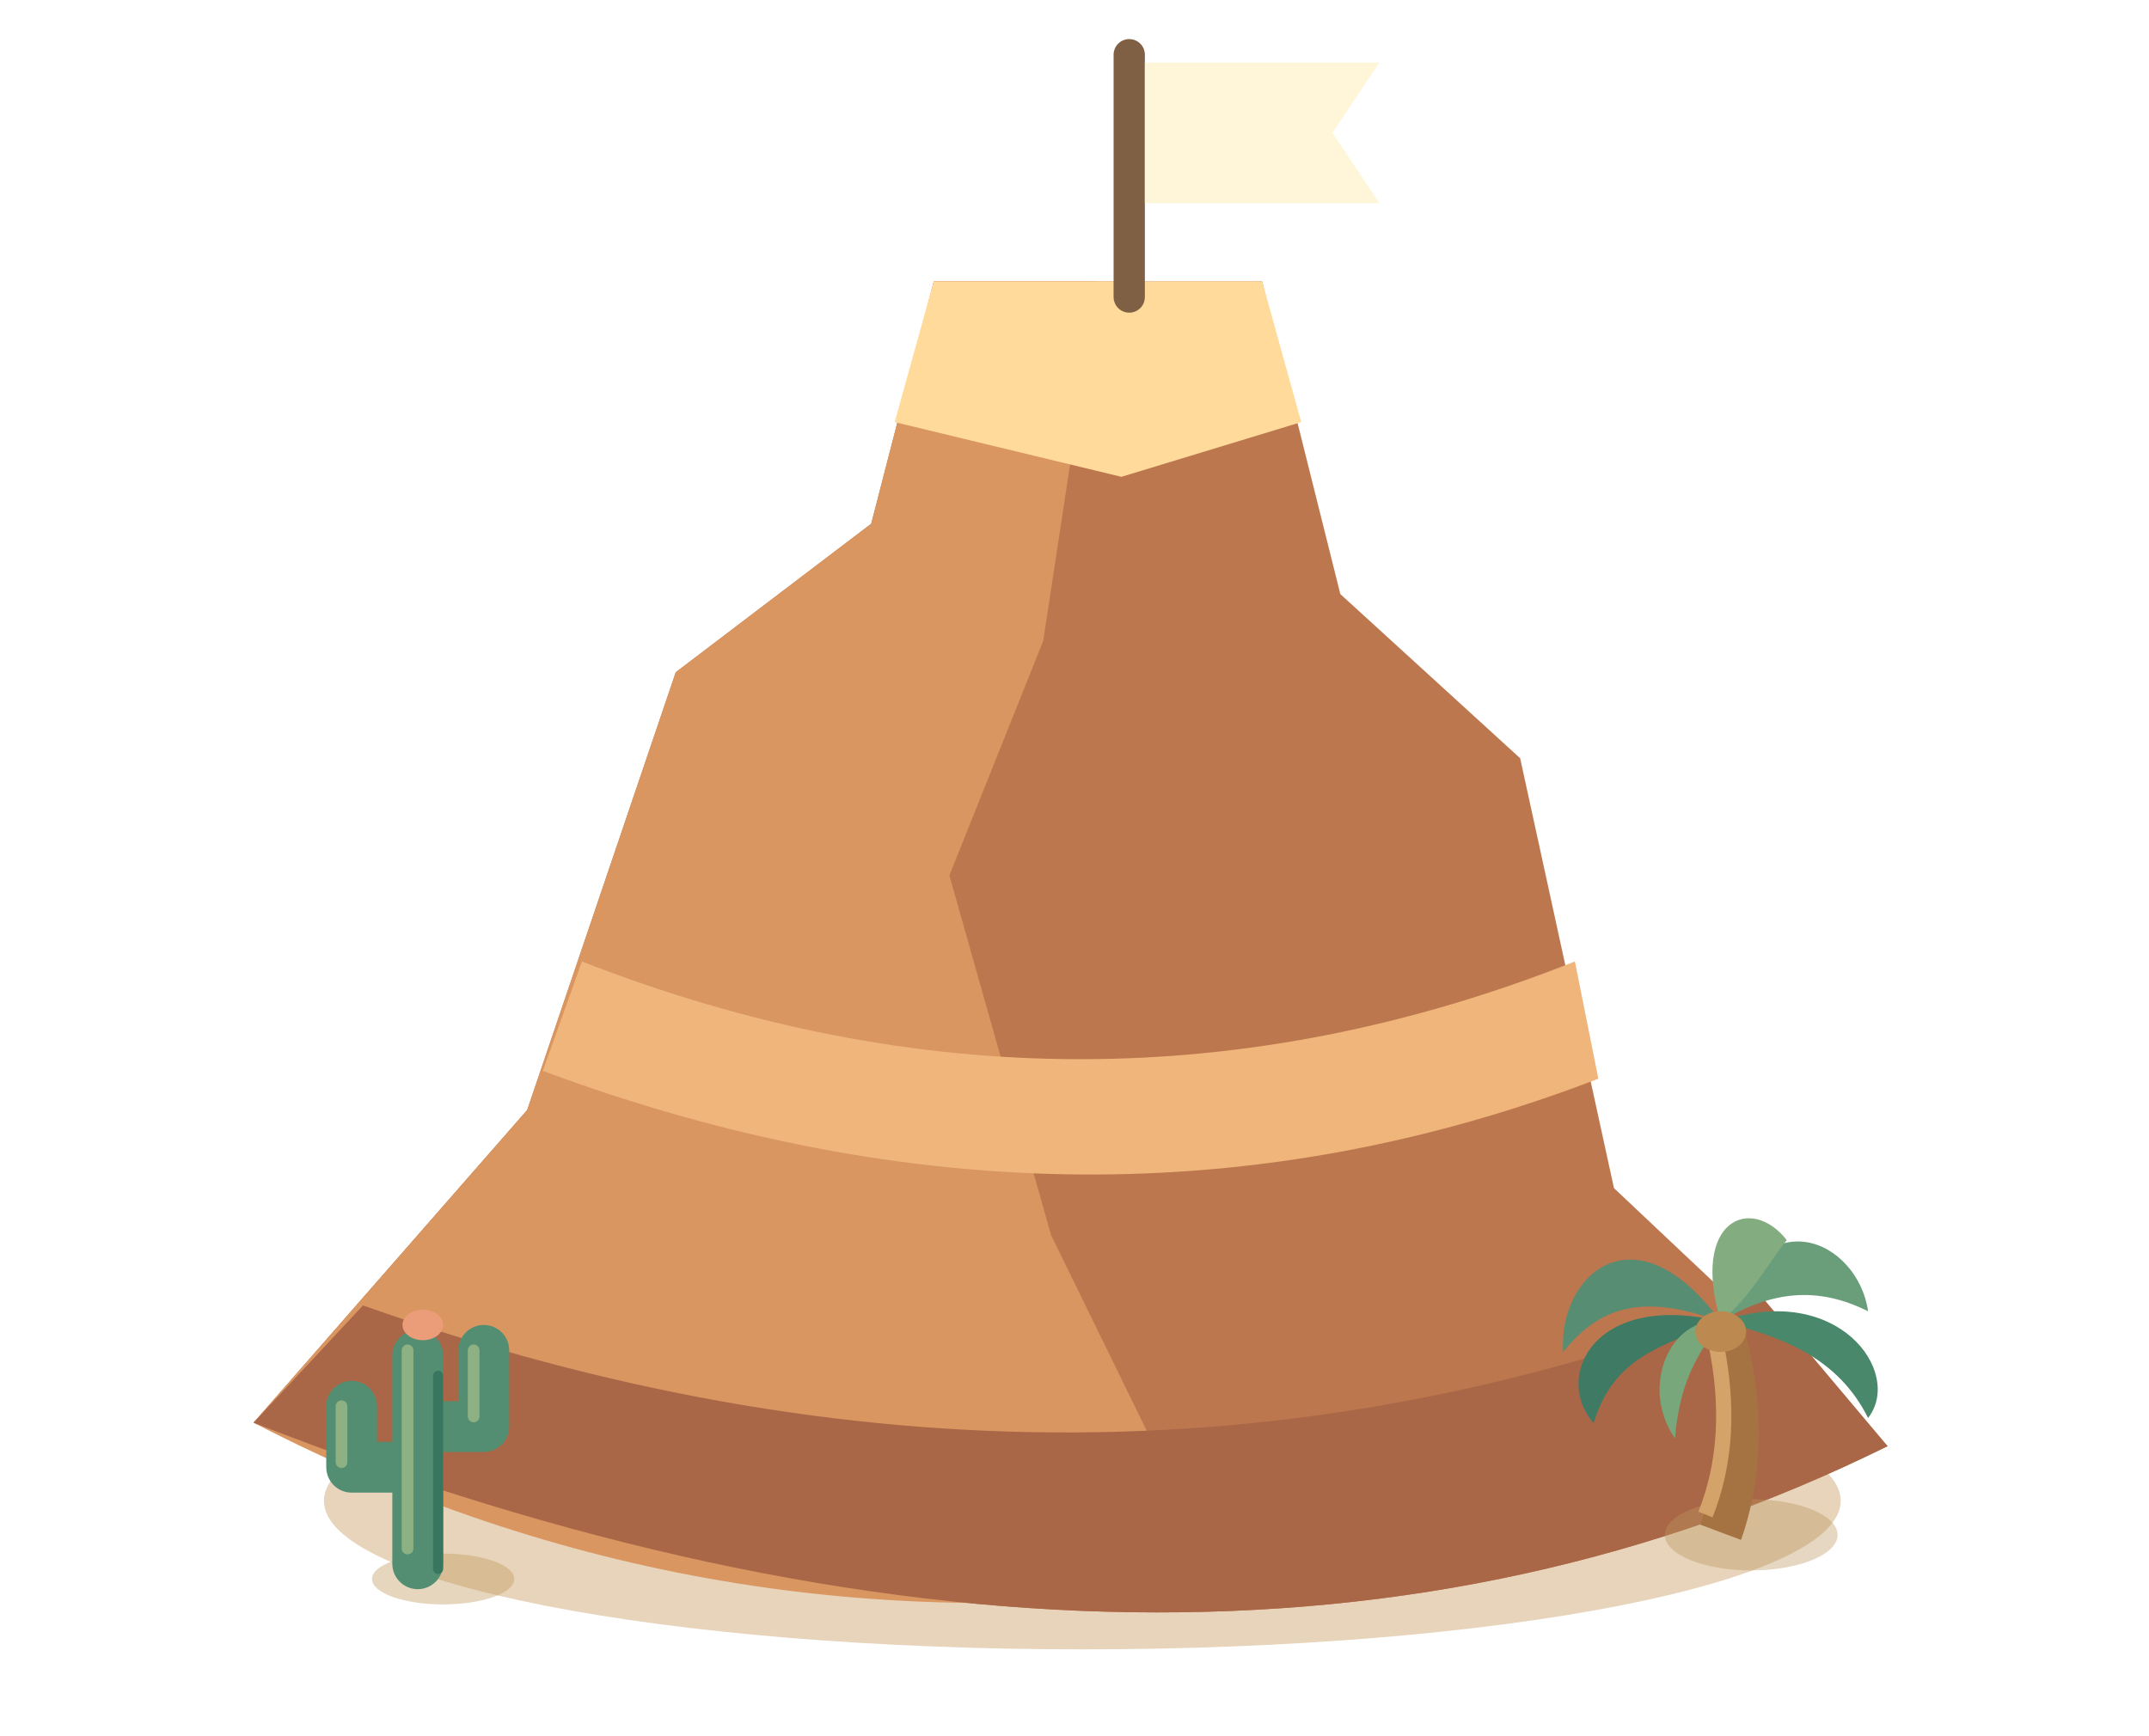
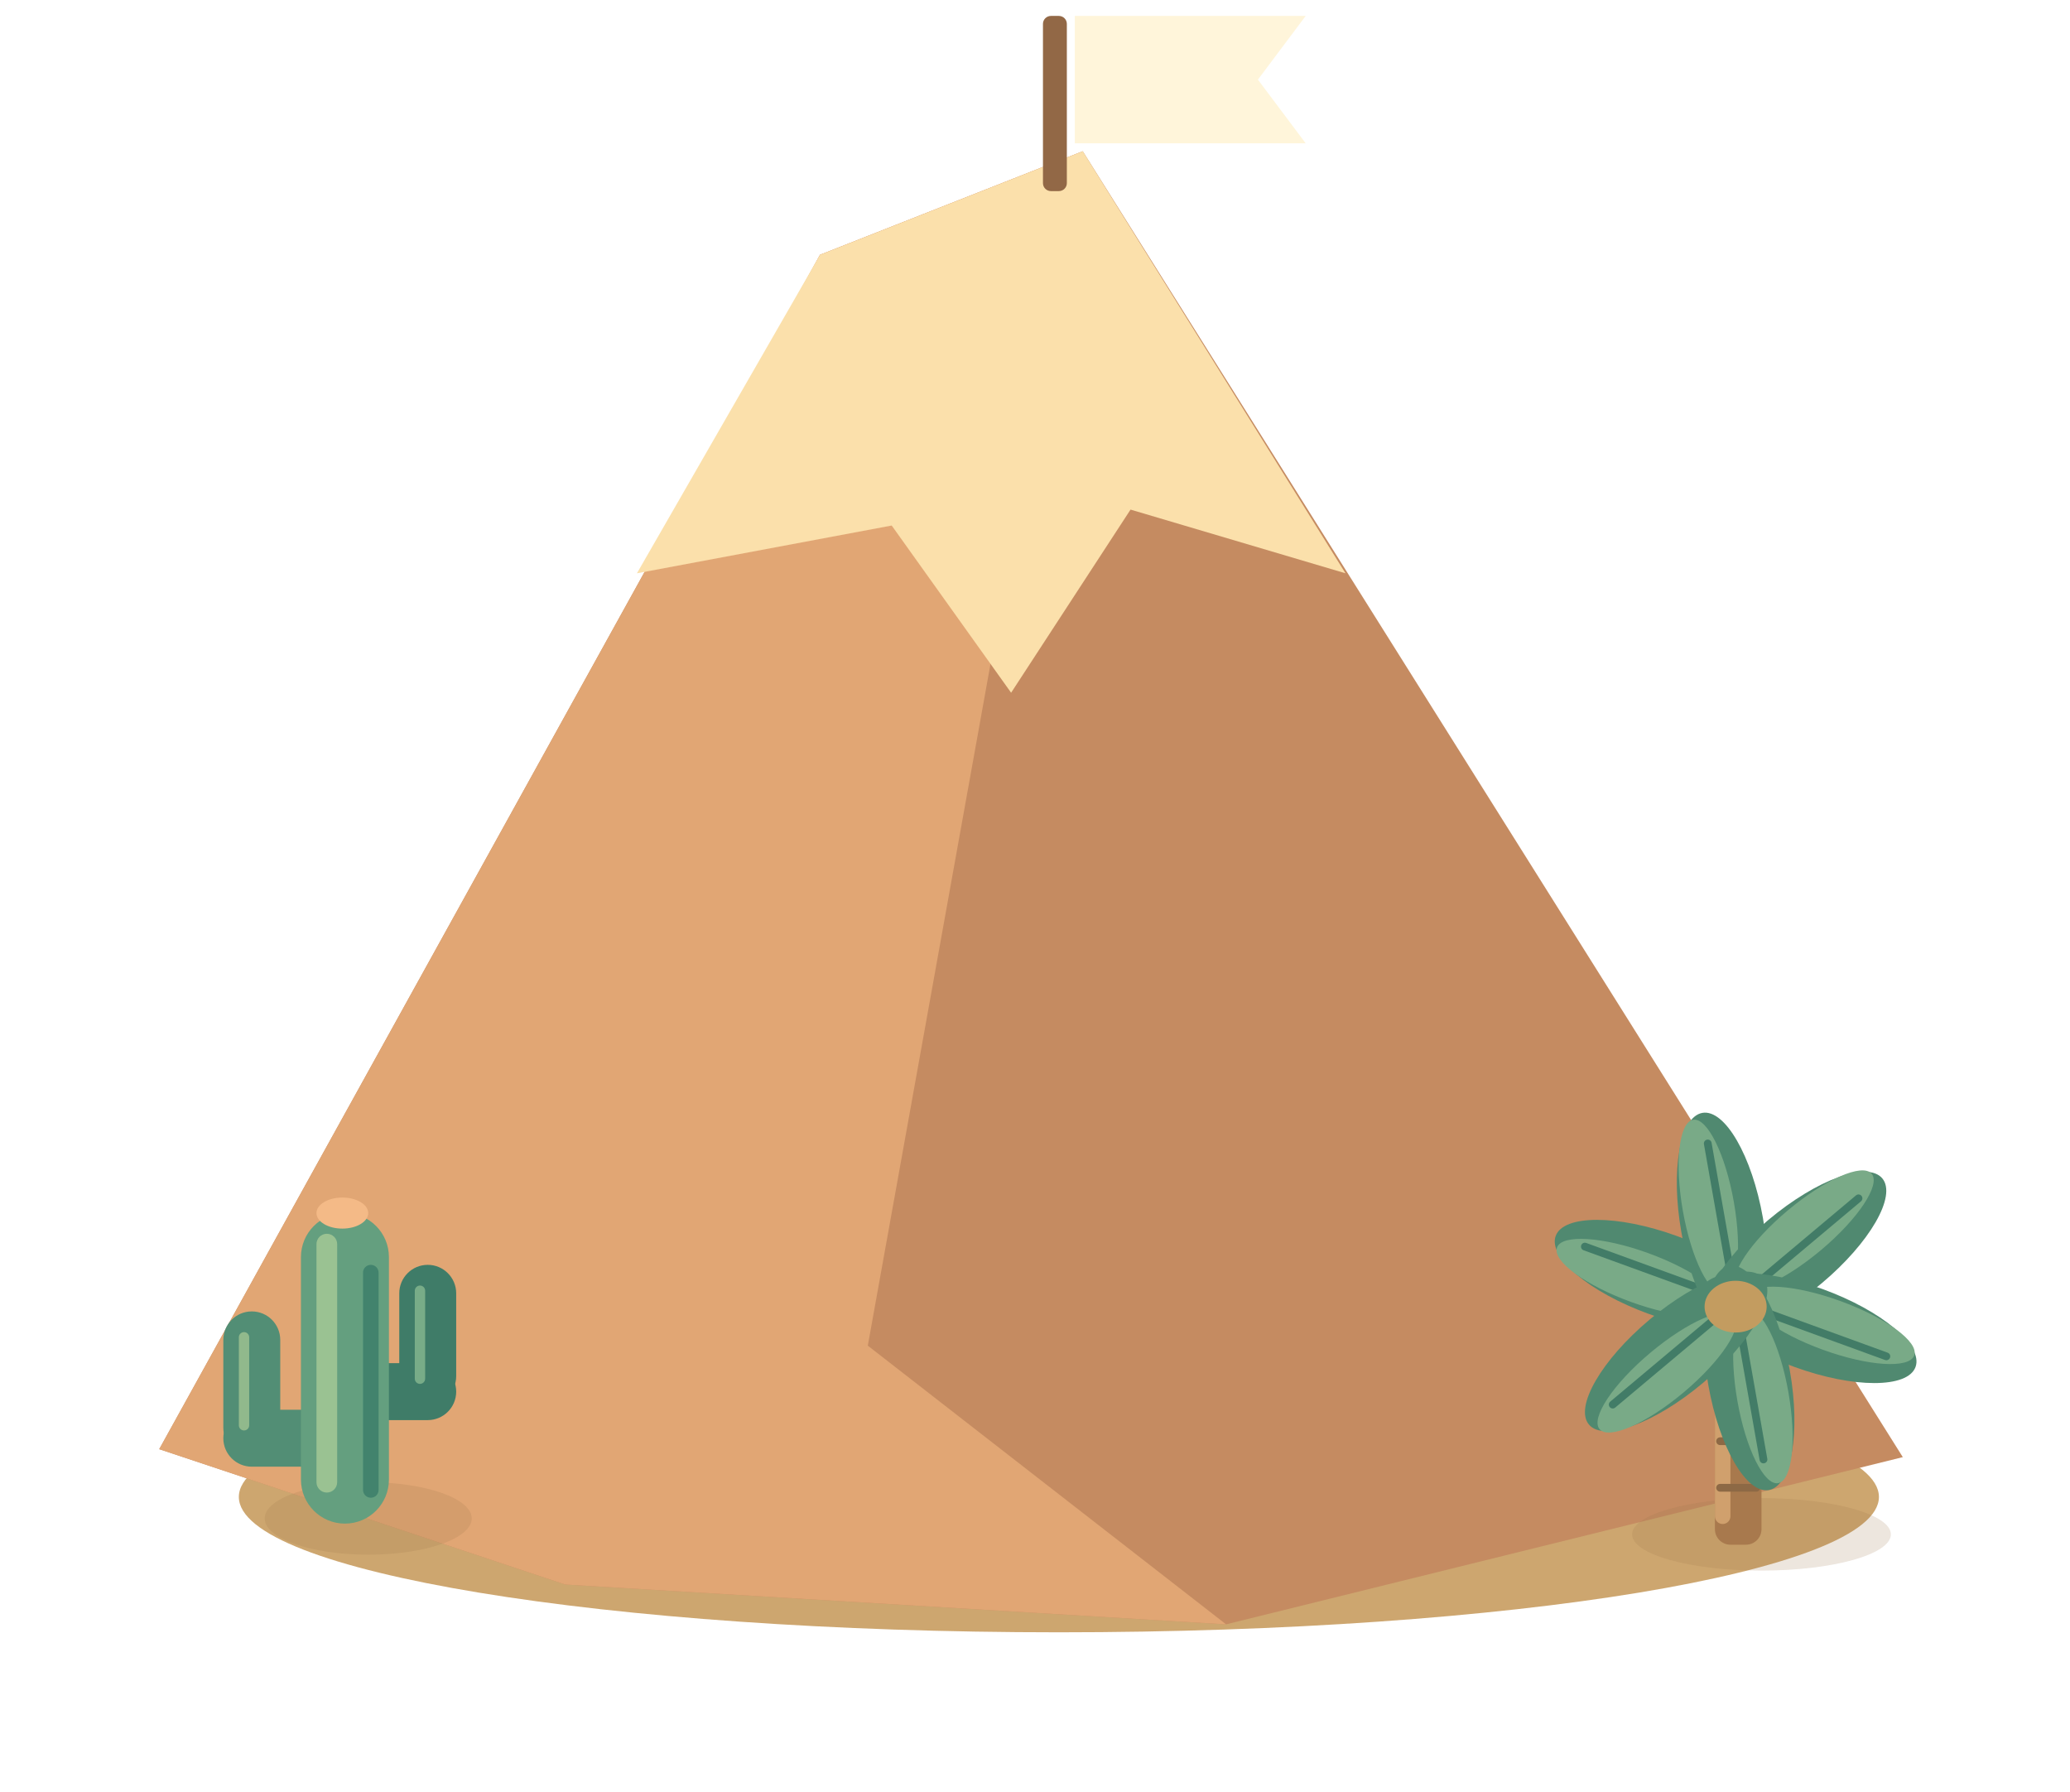
- <svg xmlns="http://www.w3.org/2000/svg" width="260" height="210" viewBox="0 -12 260 222" fill="none">
+ <svg xmlns="http://www.w3.org/2000/svg" width="260" height="225" viewBox="0 0 260 225" fill="none">
  <defs>
    <g id="palm">
-       <ellipse cx="7" cy="19" rx="17" ry="7" fill="#BB955D" opacity=".38" />
-       <path d="M-3 17Q3 0-2-22L5-24Q12 0 5 20Z" fill="#A57241" />
-       <path d="M-2 15Q4 0 0-19" fill="none" stroke="#D3A36A" stroke-width="3" />
-       <path d="M1-23C-16-46-31-32-30-17C-22-27-13-28 1-23Z" fill="#578D72" />
-       <path d="M1-23C-24-29-32-12-24-3C-20-16-11-18 1-23Z" fill="#3E7A64" />
-       <path d="M1-23C9-48 28-39 30-25C20-30 11-29 1-23Z" fill="#6A9D79" />
-       <path d="M1-23C24-31 37-13 30-4C24-16 13-20 1-23Z" fill="#49886A" />
-       <path d="M1-23C-5-43 7-48 14-39C10-34 7-28 1-23Z" fill="#83AD80" />
-       <path d="M1-23C-9-24-15-10-8 0C-7-12-3-17 1-23Z" fill="#77A77B" />
-       <ellipse cx="1" cy="-21" rx="5" ry="4" fill="#BC8A50" />
+       <ellipse cx="5" cy="18" rx="25" ry="7" fill="#997247" opacity=".18" />
+       <rect x="-4" y="-26" width="9" height="46" rx="3" fill="#A8794D" />
+       <rect x="-4" y="-26" width="3" height="42" rx="1.5" fill="#D0A06D" />
+       <line x1="-3" y1="-9" x2="4" y2="-9" stroke="#8D6945" stroke-width="1.5" stroke-linecap="round" />
+       <line x1="-3" y1="0" x2="4" y2="0" stroke="#8D6945" stroke-width="1.5" stroke-linecap="round" />
+       <line x1="-3" y1="9" x2="4" y2="9" stroke="#8D6945" stroke-width="1.5" stroke-linecap="round" />
+       <g transform="translate(0 -27) rotate(-70)">
+         <ellipse cx="0" cy="-15" rx="8" ry="22" fill="#508970" />
+         <ellipse cx="-2" cy="-19" rx="5" ry="17" fill="#79AA87" />
+         <line x1="0" y1="-1" x2="0" y2="-31" stroke="#427C67" stroke-width="1.5" stroke-linecap="round" />
+       </g>
+       <g transform="translate(0 -27) rotate(-10)">
+         <ellipse cx="0" cy="-15" rx="8" ry="22" fill="#508970" />
+         <ellipse cx="-2" cy="-19" rx="5" ry="17" fill="#79AA87" />
+         <line x1="0" y1="-1" x2="0" y2="-31" stroke="#427C67" stroke-width="1.5" stroke-linecap="round" />
+       </g>
+       <g transform="translate(0 -27) rotate(50)">
+         <ellipse cx="0" cy="-15" rx="8" ry="22" fill="#508970" />
+         <ellipse cx="-2" cy="-19" rx="5" ry="17" fill="#79AA87" />
+         <line x1="0" y1="-1" x2="0" y2="-31" stroke="#427C67" stroke-width="1.5" stroke-linecap="round" />
+       </g>
+       <g transform="translate(0 -27) rotate(110)">
+         <ellipse cx="0" cy="-15" rx="8" ry="22" fill="#508970" />
+         <ellipse cx="-2" cy="-19" rx="5" ry="17" fill="#79AA87" />
+         <line x1="0" y1="-1" x2="0" y2="-31" stroke="#427C67" stroke-width="1.5" stroke-linecap="round" />
+       </g>
+       <g transform="translate(0 -27) rotate(170)">
+         <ellipse cx="0" cy="-15" rx="8" ry="22" fill="#508970" />
+         <ellipse cx="-2" cy="-19" rx="5" ry="17" fill="#79AA87" />
+         <line x1="0" y1="-1" x2="0" y2="-31" stroke="#427C67" stroke-width="1.5" stroke-linecap="round" />
+       </g>
+       <g transform="translate(0 -27) rotate(230)">
+         <ellipse cx="0" cy="-15" rx="8" ry="22" fill="#508970" />
+         <ellipse cx="-2" cy="-19" rx="5" ry="17" fill="#79AA87" />
+         <line x1="0" y1="-1" x2="0" y2="-31" stroke="#427C67" stroke-width="1.5" stroke-linecap="round" />
+       </g>
+       <ellipse cx="0" cy="-26" rx="6" ry="5" fill="#C39C60" />
    </g>
    <g id="cactus">
-       <ellipse cx="5" cy="20" rx="14" ry="5" fill="#BF985B" opacity=".4" />
-       <path d="M0 17V-24M0-2H-13V-14M1-10H13V-25" fill="none" stroke="#548E72" stroke-width="10" stroke-linecap="round" stroke-linejoin="round" />
-       <path d="M-2 14V-25M-15-3V-14M11-12V-25" fill="none" stroke="#8DB182" stroke-width="2.3" stroke-linecap="round" />
-       <path d="M4 18V-20" stroke="#397660" stroke-width="2" stroke-linecap="round" />
-       <ellipse cx="1" cy="-30" rx="4" ry="3" fill="#EB9C78" />
+       <ellipse cx="5" cy="18" rx="20" ry="7" fill="#997247" opacity=".18" />
+       <rect x="-23" y="-22" width="11" height="28" rx="5.5" fill="#528E75" />
+       <rect x="-23" y="-3" width="27" height="11" rx="5.5" fill="#528E75" />
+       <rect x="11" y="-31" width="11" height="27" rx="5.5" fill="#3F7C68" />
+       <rect x="-3" y="-12" width="25" height="11" rx="5.5" fill="#3F7C68" />
+       <rect x="-8" y="-41" width="17" height="60" rx="8.5" fill="#649F7F" />
+       <rect x="-5" y="-37" width="4" height="50" rx="2" fill="#9AC292" />
+       <rect x="4" y="-31" width="3" height="45" rx="1.5" fill="#42836D" />
+       <line x1="-19" y1="-17" x2="-19" y2="0" stroke="#91B98C" stroke-width="2" stroke-linecap="round" />
+       <line x1="15" y1="-26" x2="15" y2="-9" stroke="#78AC88" stroke-width="2" stroke-linecap="round" />
+       <ellipse cx="0" cy="-41" rx="5" ry="3" fill="#F4BA87" />
    </g>
    <g id="mesa">
-       <ellipse cx="7" cy="18" rx="37" ry="10" fill="#C39A60" opacity=".38" />
-       <path d="M-32 7L-20-14L-16-38Q-15-43-9-43H17Q23-43 24-37L28-17L38 9Q22 23-1 22Q-23 19-32 7Z" fill="#BD7950" />
-       <path d="M-32 7L-20-14L-16-38Q-15-43-9-43H7L2-16L13 16Q-12 20-32 7Z" fill="#D58E5A" />
-       <path d="M-16-38Q-15-43-9-43H17Q23-43 24-37L18-31H-10Z" fill="#F4BC7B" />
-       <path d="M-23-8Q-1 0 30-8L32-2Q7 7-26-2Z" fill="#EBA66B" />
-       <path d="M-29 4Q-2 16 35 3L38 9Q14 23-1 22Q-23 19-32 7Z" fill="#A96B48" />
-       <path d="M8-29L7-17M20-19L23-12" stroke="#A46646" stroke-width="3" stroke-linecap="round" />
+       <ellipse cx="5" cy="18" rx="40" ry="7" fill="#997247" opacity=".18" />
+       <polygon points="-38,11 -29,-3 -20,-5 -16,-35 -9,-44 16,-44 24,-34 28,-4 36,0 43,13 21,24 -16,24" fill="#BA7552" />
+       <polygon points="-38,11 -29,-3 -20,-5 -16,-35 -9,-44 2,-44 -4,-9 6,20 -16,24" fill="#D99465" />
+       <polygon points="-16,-35 -9,-44 16,-44 24,-34 14,-29 -6,-29" fill="#F1BE86" />
+       <polygon points="-21,-4 -3,2 29,-4 32,3 3,9 -25,2" fill="#E9AA76" />
+       <polygon points="-38,11 6,20 43,13 21,24 -16,24" fill="#A56348" />
+       <line x1="12" y1="-25" x2="15" y2="-12" stroke="#A76649" stroke-width="3" stroke-linecap="round" />
+     </g>
+     <g id="dune">
+       <ellipse cx="0" cy="18" rx="64" ry="18" fill="#DAB477" />
+       <polygon points="-64,18 8,-35 64,18" fill="#DBAF71" />
+       <polygon points="-64,18 8,-35 -4,16" fill="#F8DDA3" />
+       <ellipse cx="-24" cy="29" rx="22" ry="2" fill="#CFA46A" />
+       <ellipse cx="23" cy="34" rx="16" ry="2" fill="#D9B276" />
    </g>
    <g id="stones">
-       <path d="M-14 3L-11-3L-3-5L3 1L1 7L-9 8Z" fill="#C99560" />
-       <path d="M-11-3L-3-5L3 1L-7 3Z" fill="#F7D39B" />
-       <path d="M10 6L12 0L20-1L25 5L22 10H14Z" fill="#BE8C59" />
-       <path d="M12 0L20-1L25 5L15 5Z" fill="#EAC28A" />
+       <polygon points="-16,3 -9,-4 2,-4 7,3 1,10 -10,10" fill="#C29363" />
+       <polygon points="-16,3 -9,-4 2,-4 7,3 -4,5" fill="#F4D5A2" />
+       <polygon points="14,6 19,1 27,2 31,8 25,13 17,12" fill="#B8865B" />
+       <polygon points="14,6 19,1 27,2 31,8 21,8" fill="#ECC38F" />
    </g>
    <g id="grass">
-       <path d="M0 6Q-11 4-12-4Q-3-3 0 6Q1-7 10-9Q10 1 0 6Z" fill="#BA9A5C" />
-     </g>
-     <g id="dune">
-       <path d="M-63 15Q-48-3-15-15Q2-21 13-33Q17-10 61 14Q42 25 1 24Q-39 27-63 15Z" fill="#DDB271" />
-       <path d="M-63 15Q-48-3-15-15Q2-21 13-33Q0-6-27 6Q-46 14-63 15Z" fill="#F6D99B" />
-       <path d="M-45 30Q0 38 45 28" fill="none" stroke="#D5AA6A" stroke-width="2" stroke-linecap="round" opacity=".65" />
+       <rect x="-10" y="1" width="9" height="3" rx="1.5" fill="#C39C62" transform="rotate(30)" />
+       <rect x="0" y="0" width="12" height="3" rx="1.5" fill="#B58F57" transform="rotate(-40)" />
    </g>
    <g id="oasis">
-       <path d="M-56-7C-39-23-13-19 6-29C33-43 62-30 68-13C76 10 52 23 21 20C-4 17-9 35-31 29C-51 24-41 13-60 12C-73 10-70 2-56-7Z" fill="#C7A565" />
-       <path d="M-53-9C-35-23-11-17 8-27C35-40 59-26 64-12C70 6 49 17 21 15C-7 13-11 29-29 24C-46 20-38 8-57 7C-66 6-66 0-53-9Z" fill="#3DA79F" />
-       <path d="M-53-5C-35-19-10-14 9-23C35-35 58-23 61-10C66 5 45 14 21 12C-7 10-12 25-28 21C-42 17-36 5-54 4C-61 3-62 0-53-5Z" fill="#6CCBC0" />
-       <path d="M-26 5Q-14 1-4 3M28-9Q39-12 46-9" fill="none" stroke="#C0E7D1" stroke-width="2.3" stroke-linecap="round" />
-       <ellipse cx="16" cy="1" rx="3" ry="1.5" fill="#B4E5D0" />
+       <rect x="-71" y="-24" width="142" height="62" rx="31" fill="#D0A870" />
+       <rect x="-67" y="-25" width="134" height="56" rx="28" fill="#F6DCAB" />
+       <rect x="-61" y="-23" width="122" height="49" rx="24.5" fill="#379B9B" />
+       <rect x="-59" y="-20" width="118" height="43" rx="21.5" fill="#66C6BF" />
+       <rect x="-52" y="-17" width="104" height="15" rx="7.5" fill="#84D8C9" />
+       <line x1="-35" y1="7" x2="-12" y2="7" stroke="#C3F0DD" stroke-width="2.5" stroke-linecap="round" />
+       <line x1="20" y1="-7" x2="37" y2="-7" stroke="#C3F0DD" stroke-width="2" stroke-linecap="round" />
+       <ellipse cx="40" cy="9" rx="3" ry="2" fill="#C3F0DD" />
    </g>
    <g id="tent">
-       <ellipse cy="20" rx="34" ry="8" fill="#BD965C" opacity=".4" />
-       <path d="M-30 16L0-22L31 15L14 24H-18Z" fill="#C37C51" />
-       <path d="M-30 16L0-22L4 19L-18 24Z" fill="#FFF0CC" />
-       <path d="M4 19L0-22L31 15L14 24Z" fill="#E9B779" />
-       <path d="M-9 22L-1-4L7 22Z" fill="#976449" />
-       <path d="M0-22V-29" stroke="#916544" stroke-width="2" />
+       <ellipse cx="5" cy="18" rx="35" ry="7" fill="#997247" opacity=".18" />
+       <polygon points="-33,16 0,-27 34,16 16,24 -18,24" fill="#B87552" />
+       <polygon points="-33,16 0,-27 4,18 -18,24" fill="#FFF1D1" />
+       <polygon points="0,-27 34,16 16,24 4,18" fill="#E9B574" />
+       <polygon points="-10,21 0,-6 8,22" fill="#986749" />
+       <line x1="0" y1="-27" x2="0" y2="-33" stroke="#92704C" stroke-width="2" stroke-linecap="round" />
    </g>
  </defs>
-   <ellipse cx="131" cy="180" rx="97" ry="19" fill="#C9A065" opacity=".45" />
-   <path d="M25 170L60 130L79 74L104 55L112 24H154L164 64L187 85L199 140L234 173Q145 217 25 170Z" fill="#BC774E" />
-   <path d="M25 170L60 130L79 74L104 55L112 24H133L126 70L114 100L127 146L149 191Q83 200 25 170Z" fill="#D99660" />
-   <path d="M112 24H154L159 42L136 49L107 42Z" fill="#FFDA9A" />
-   <path d="M67 111Q131 136 194 111L197 126Q132 151 62 125Z" fill="#F0B57A" />
-   <path d="M39 155Q132 188 218 154L234 173Q145 217 25 170Z" fill="#A96747" />
-   <path d="M137 26V-5" stroke="#806044" stroke-width="4" stroke-linecap="round" />
-   <path d="M139-4H169L163 5L169 14H139Z" fill="#FFF6DA" />
-   <use href="#cactus" transform="translate(46 177) rotate(0) scale(0.65)" />
-   <use href="#palm" transform="translate(212 172) rotate(0) scale(0.65)" />
+   <ellipse cx="133" cy="188" rx="103" ry="17" fill="#CDA66F" />
+   <polygon points="20,182 103,32 136,19 239,183 154,204 71,199" fill="#C58B61" />
+   <polygon points="20,182 103,32 136,19 109,169 154,204 71,199" fill="#E1A674" />
+   <polygon points="103,32 136,19 169,72 142,64 127,87 112,66 80,72" fill="#FBE0AB" />
+   <rect x="131" y="2" width="3" height="22" rx="1" fill="#926846" />
+   <polygon points="135,2 164,2 158,10 164,18 135,18" fill="#FFF5DA" />
+   <use href="#cactus" transform="translate(43 179) rotate(0) scale(0.65)" />
+   <use href="#palm" transform="translate(218 181) rotate(0) scale(0.65)" />
</svg>
